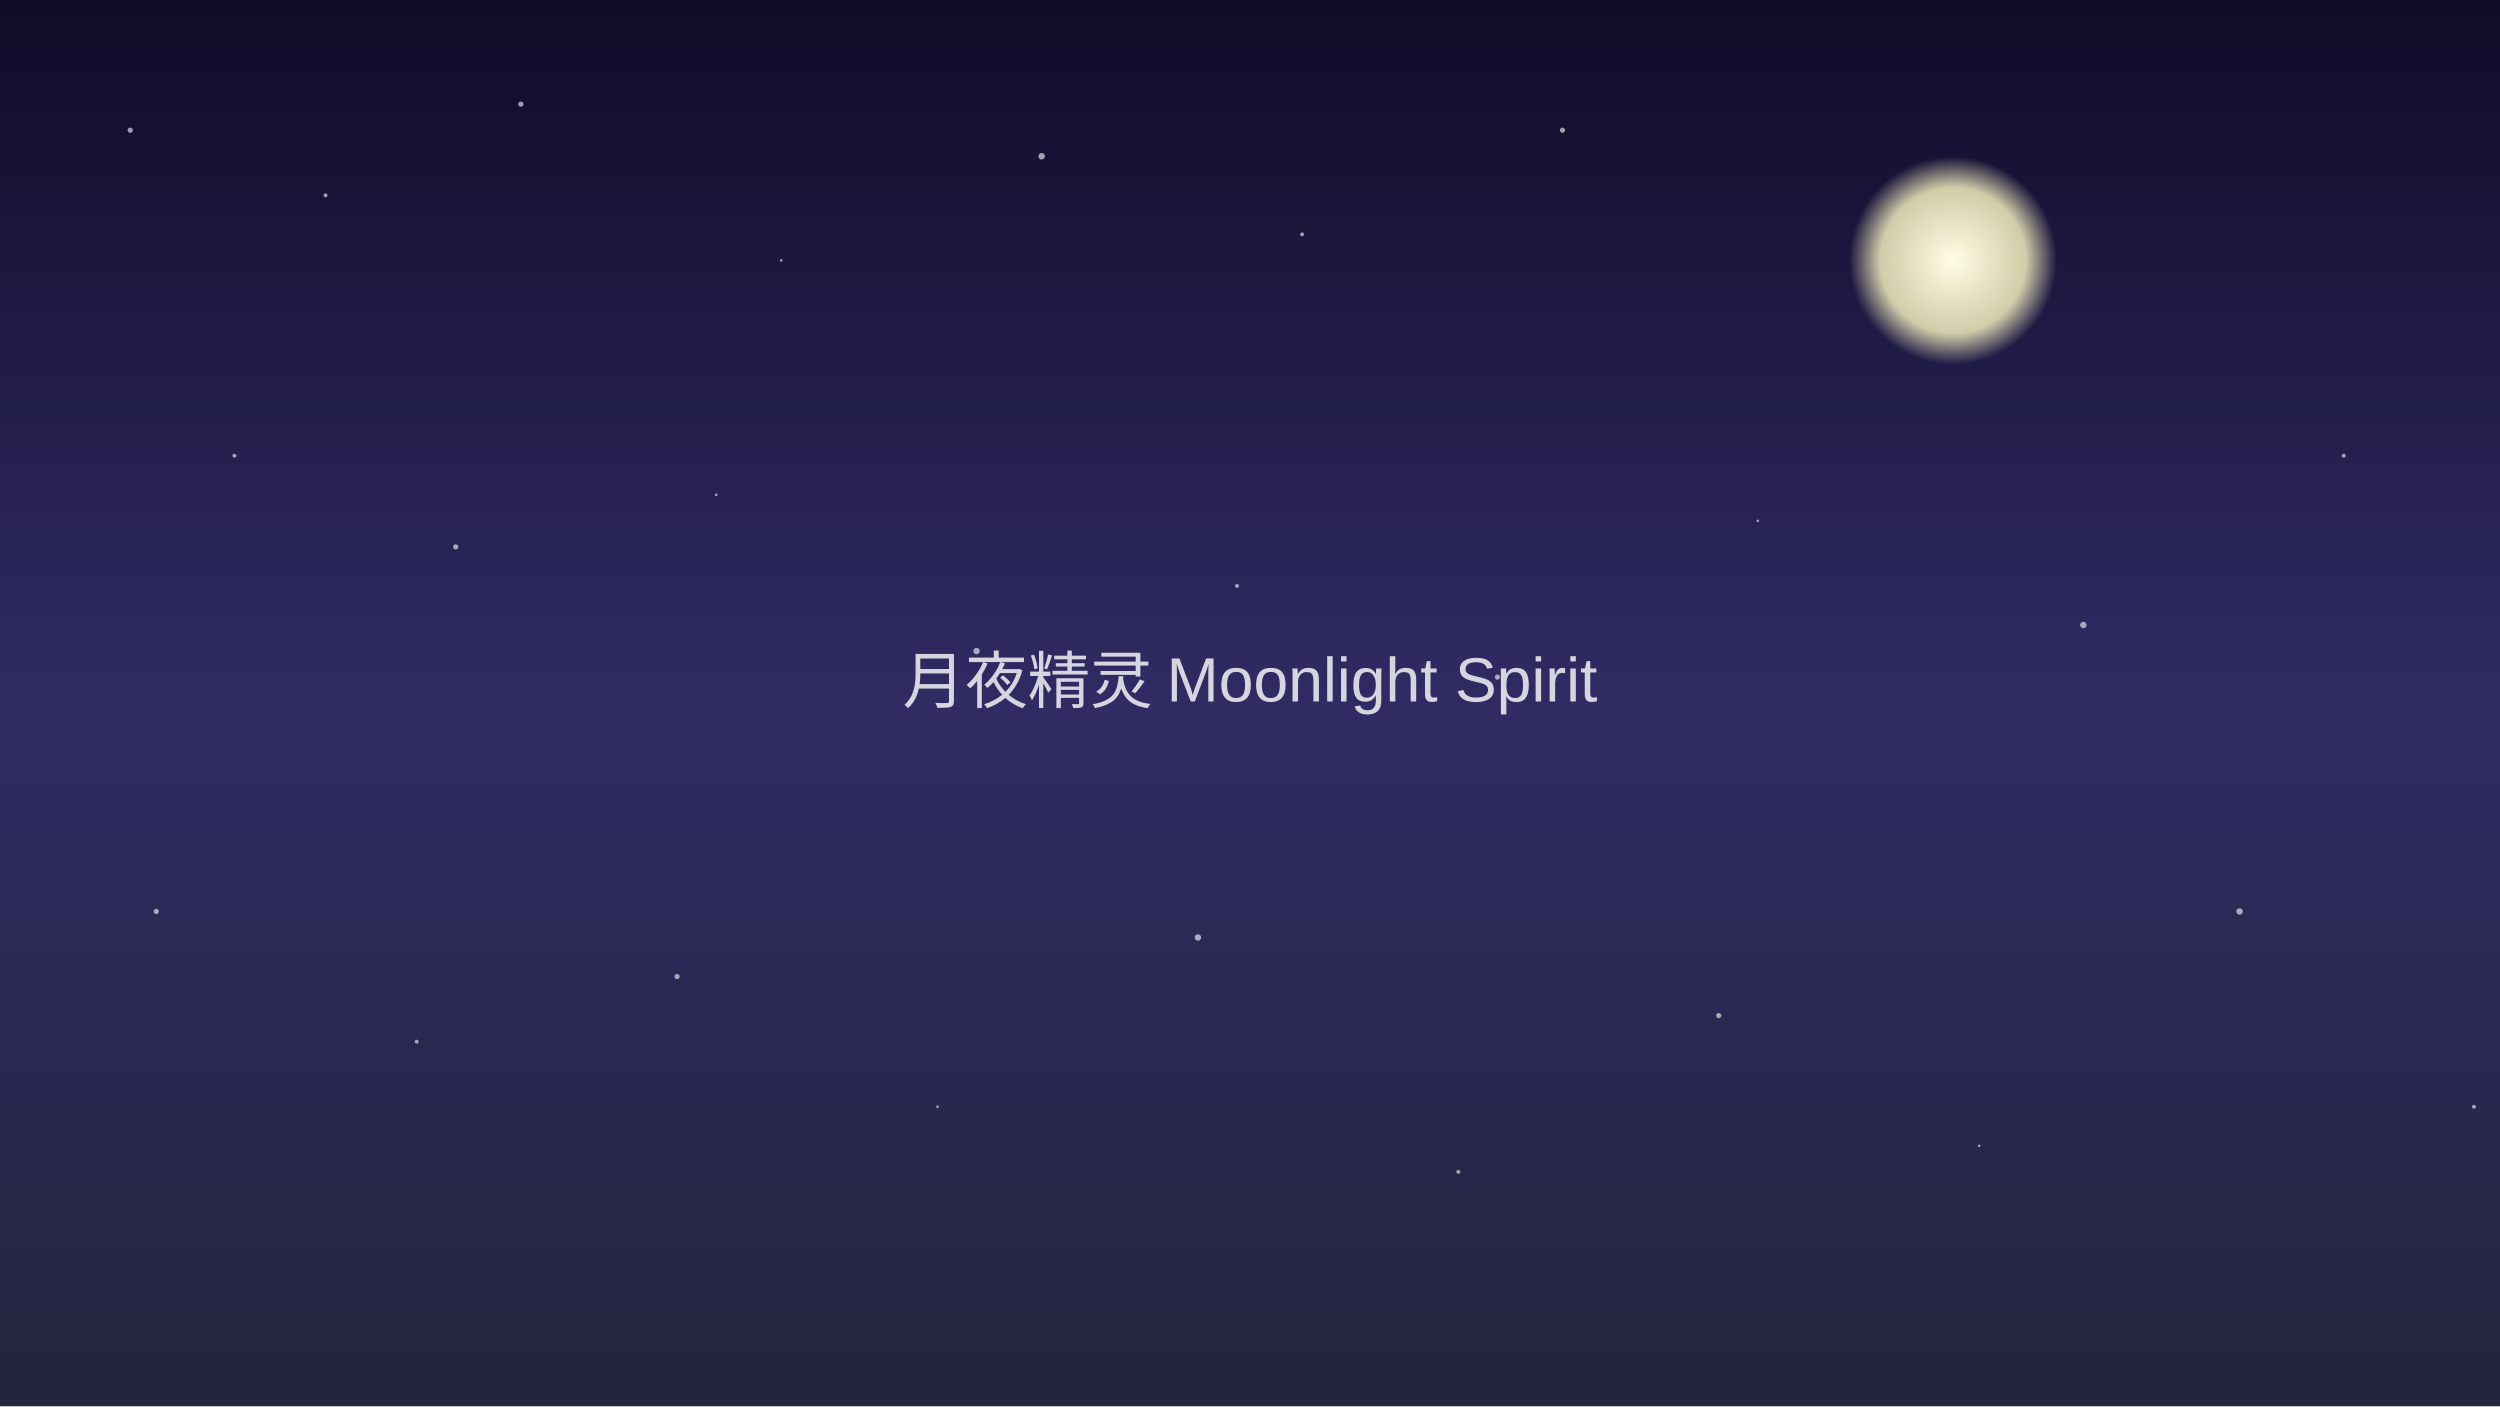
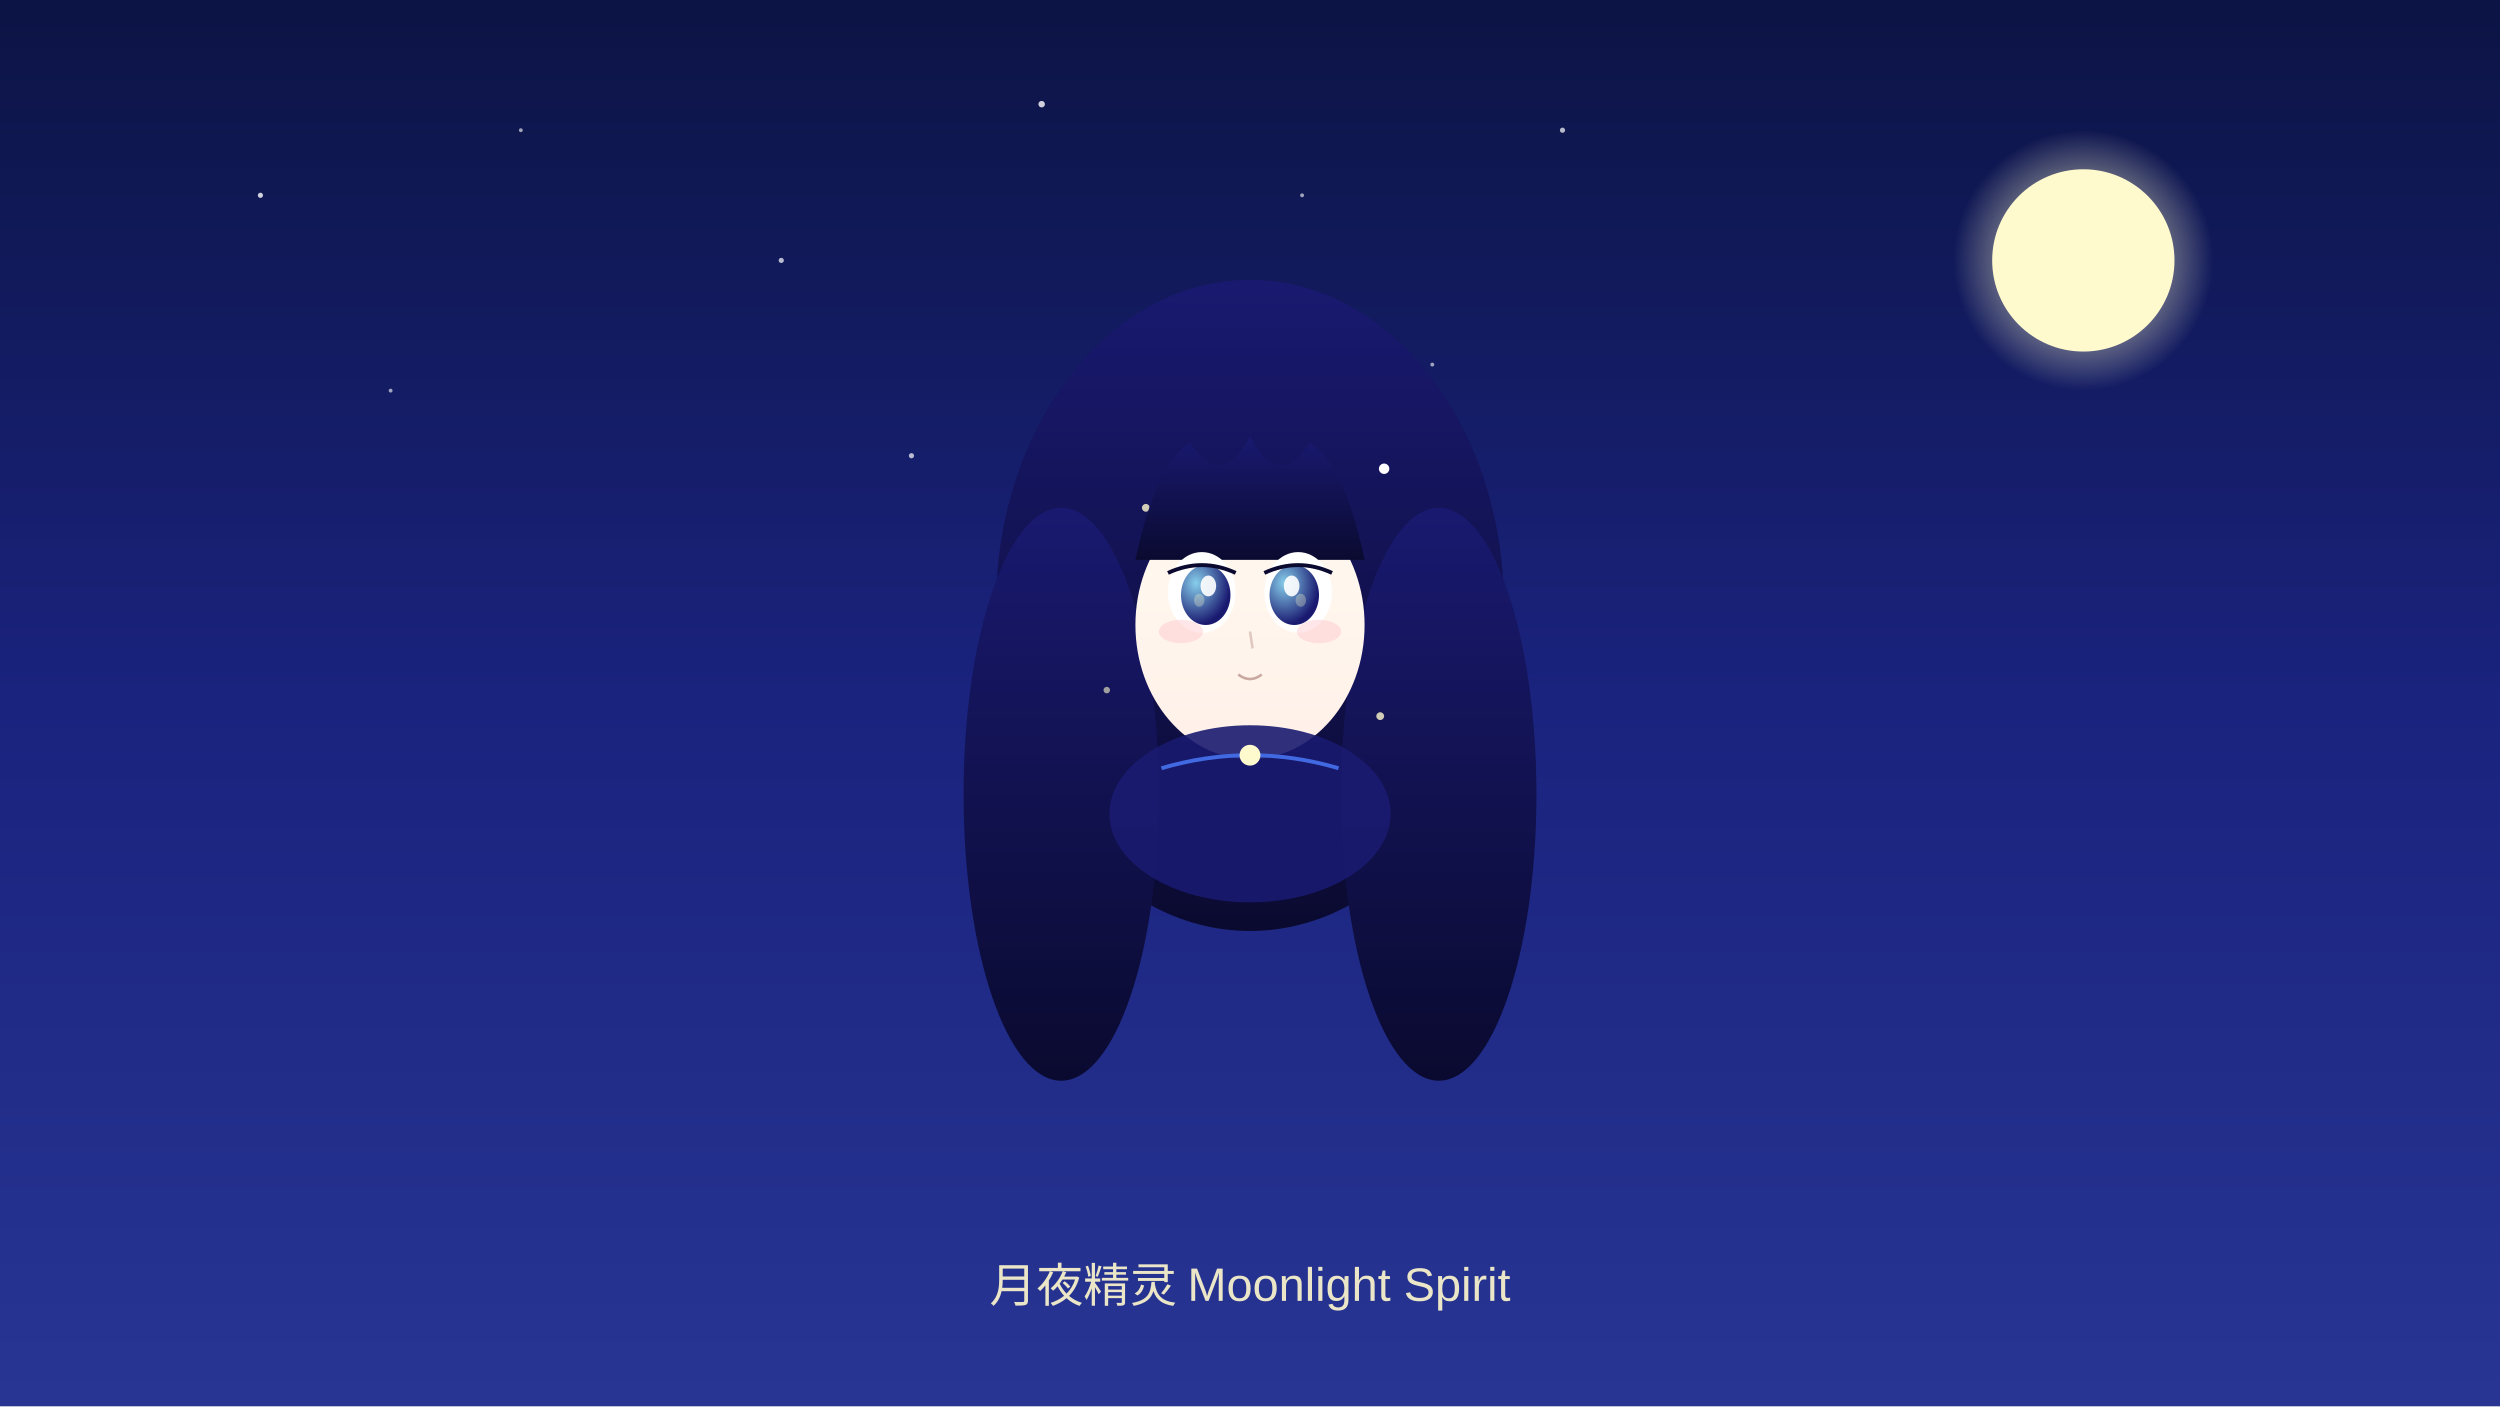
<svg xmlns="http://www.w3.org/2000/svg" viewBox="0 0 1920 1080">
  <defs>
    <linearGradient id="bg8-gradient" x1="0%" y1="0%" x2="0%" y2="100%">
-       <stop offset="0%" style="stop-color:#0f0c29;stop-opacity:1" />
-       <stop offset="50%" style="stop-color:#302b63;stop-opacity:1" />
-       <stop offset="100%" style="stop-color:#24243e;stop-opacity:1" />
+       <stop offset="0%" style="stop-color:#0c1445;stop-opacity:1" />
+       <stop offset="50%" style="stop-color:#1a237e;stop-opacity:1" />
+       <stop offset="100%" style="stop-color:#283593;stop-opacity:1" />
    </linearGradient>
+     <linearGradient id="hair-midnight" x1="0%" y1="0%" x2="0%" y2="100%">
+       <stop offset="0%" style="stop-color:#191970" />
+       <stop offset="100%" style="stop-color:#0a0a30" />
+     </linearGradient>
+     <linearGradient id="skin-moon" x1="0%" y1="0%" x2="0%" y2="100%">
+       <stop offset="0%" style="stop-color:#fffaf0" />
+       <stop offset="100%" style="stop-color:#fff0e8" />
+     </linearGradient>
+     <radialGradient id="eye-sapphire" cx="30%" cy="30%" r="70%">
+       <stop offset="0%" style="stop-color:#87ceeb" />
+       <stop offset="100%" style="stop-color:#191970" />
+     </radialGradient>
    <radialGradient id="moon-glow" cx="50%" cy="50%" r="50%">
-       <stop offset="0%" style="stop-color:#fffde7;stop-opacity:1" />
-       <stop offset="70%" style="stop-color:#fff9c4;stop-opacity:0.8" />
-       <stop offset="100%" style="stop-color:#fff9c4;stop-opacity:0" />
+       <stop offset="0%" style="stop-color:#fffacd;stop-opacity:1" />
+       <stop offset="100%" style="stop-color:#fffacd;stop-opacity:0" />
    </radialGradient>
  </defs>
  <rect width="100%" height="100%" fill="url(#bg8-gradient)" />
-   <circle cx="1500" cy="200" r="80" fill="url(#moon-glow)" />
-   <g fill="#fff" opacity="0.6">
-     <circle cx="100" cy="100" r="2" />
-     <circle cx="250" cy="150" r="1.5" />
-     <circle cx="400" cy="80" r="2" />
-     <circle cx="600" cy="200" r="1" />
-     <circle cx="800" cy="120" r="2.5" />
-     <circle cx="1000" cy="180" r="1.5" />
-     <circle cx="1200" cy="100" r="2" />
-     <circle cx="180" cy="350" r="1.5" />
-     <circle cx="350" cy="420" r="2" />
-     <circle cx="550" cy="380" r="1" />
-     <circle cx="750" cy="500" r="2.5" />
-     <circle cx="950" cy="450" r="1.5" />
-     <circle cx="1150" cy="520" r="2" />
-     <circle cx="1350" cy="400" r="1" />
-     <circle cx="1600" cy="480" r="2.5" />
-     <circle cx="1800" cy="350" r="1.5" />
-     <circle cx="120" cy="700" r="2" />
-     <circle cx="320" cy="800" r="1.5" />
-     <circle cx="520" cy="750" r="2" />
-     <circle cx="720" cy="850" r="1" />
-     <circle cx="920" cy="720" r="2.5" />
-     <circle cx="1120" cy="900" r="1.5" />
-     <circle cx="1320" cy="780" r="2" />
-     <circle cx="1520" cy="880" r="1" />
-     <circle cx="1720" cy="700" r="2.5" />
-     <circle cx="1900" cy="850" r="1.5" />
+   <circle cx="1600" cy="200" r="100" fill="url(#moon-glow)" />
+   <circle cx="1600" cy="200" r="70" fill="#fffacd" />
+   <g fill="#fff">
+     <circle cx="200" cy="150" r="2" opacity="0.8" />
+     <circle cx="400" cy="100" r="1.5" opacity="0.6" />
+     <circle cx="600" cy="200" r="2" opacity="0.7" />
+     <circle cx="800" cy="80" r="2.5" opacity="0.8" />
+     <circle cx="1000" cy="150" r="1.5" opacity="0.6" />
+     <circle cx="1200" cy="100" r="2" opacity="0.7" />
+     <circle cx="300" cy="300" r="1.5" opacity="0.6" />
+     <circle cx="700" cy="350" r="2" opacity="0.7" />
+     <circle cx="1100" cy="280" r="1.5" opacity="0.6" />
  </g>
-   <text x="960" y="540" text-anchor="middle" font-family="Arial, sans-serif" font-size="48" fill="#fff" opacity="0.8">月夜精灵 Moonlight Spirit</text>
+   <g transform="translate(960, 490)">
+     <ellipse cx="0" cy="-25" rx="195" ry="250" fill="url(#hair-midnight)" />
+     <ellipse cx="-145" cy="120" rx="75" ry="220" fill="url(#hair-midnight)" />
+     <ellipse cx="145" cy="120" rx="75" ry="220" fill="url(#hair-midnight)" />
+     <circle cx="-80" cy="-100" r="3" fill="#fffacd" opacity="0.8" />
+     <circle cx="70" cy="-80" r="2" fill="#fffacd" opacity="0.7" />
+     <circle cx="-110" cy="40" r="2.5" fill="#fffacd" opacity="0.6" />
+     <circle cx="100" cy="60" r="3" fill="#fffacd" opacity="0.8" />
+     <ellipse cx="0" cy="-10" rx="88" ry="103" fill="url(#skin-moon)" />
+     <path d="M-88,-60 Q-72,-135 -46,-150 Q-22,-113 0,-155 Q22,-113 46,-150 Q72,-135 88,-60" fill="url(#hair-midnight)" />
+     <g transform="translate(-37, -35)">
+       <ellipse cx="0" cy="0" rx="26" ry="31" fill="#fff" />
+       <ellipse cx="3" cy="2" rx="19" ry="23" fill="url(#eye-sapphire)" />
+       <ellipse cx="5" cy="-5" rx="6" ry="8" fill="#fff" opacity="0.9" />
+       <ellipse cx="-2" cy="6" rx="4" ry="5" fill="#fffacd" opacity="0.3" />
+       <path d="M-26,-15 Q0,-27 26,-15" stroke="#0a0a30" stroke-width="3" fill="none" />
+     </g>
+     <g transform="translate(37, -35)">
+       <ellipse cx="0" cy="0" rx="26" ry="31" fill="#fff" />
+       <ellipse cx="-3" cy="2" rx="19" ry="23" fill="url(#eye-sapphire)" />
+       <ellipse cx="-5" cy="-5" rx="6" ry="8" fill="#fff" opacity="0.9" />
+       <ellipse cx="2" cy="6" rx="4" ry="5" fill="#fffacd" opacity="0.3" />
+       <path d="M-26,-15 Q0,-27 26,-15" stroke="#0a0a30" stroke-width="3" fill="none" />
+     </g>
+     <ellipse cx="-53" cy="-5" rx="17" ry="9" fill="#ffb6c1" opacity="0.35" />
+     <ellipse cx="53" cy="-5" rx="17" ry="9" fill="#ffb6c1" opacity="0.35" />
+     <path d="M0,-5 L2,8" stroke="#e0c8c0" stroke-width="2" fill="none" />
+     <path d="M-9,28 Q0,35 9,28" stroke="#c8a8a0" stroke-width="2" fill="none" />
+     <g transform="translate(95, -130)">
+       <path d="M0,-25 A20,20 0 1,1 0,25 A15,15 0 1,0 0,-25" fill="#fffacd" />
+       <circle cx="8" cy="0" r="4" fill="#fff" />
+     </g>
+     <ellipse cx="0" cy="135" rx="108" ry="68" fill="#191970" opacity="0.9" />
+     <path d="M-68,100 Q0,80 68,100" stroke="#4169e1" stroke-width="3" fill="none" />
+     <circle cx="0" cy="90" r="8" fill="#fffacd" />
+   </g>
+   <text x="960" y="1000" text-anchor="middle" font-family="Arial, sans-serif" font-size="36" fill="#fffacd" opacity="0.9">月夜精灵 Moonlight Spirit</text>
</svg>
